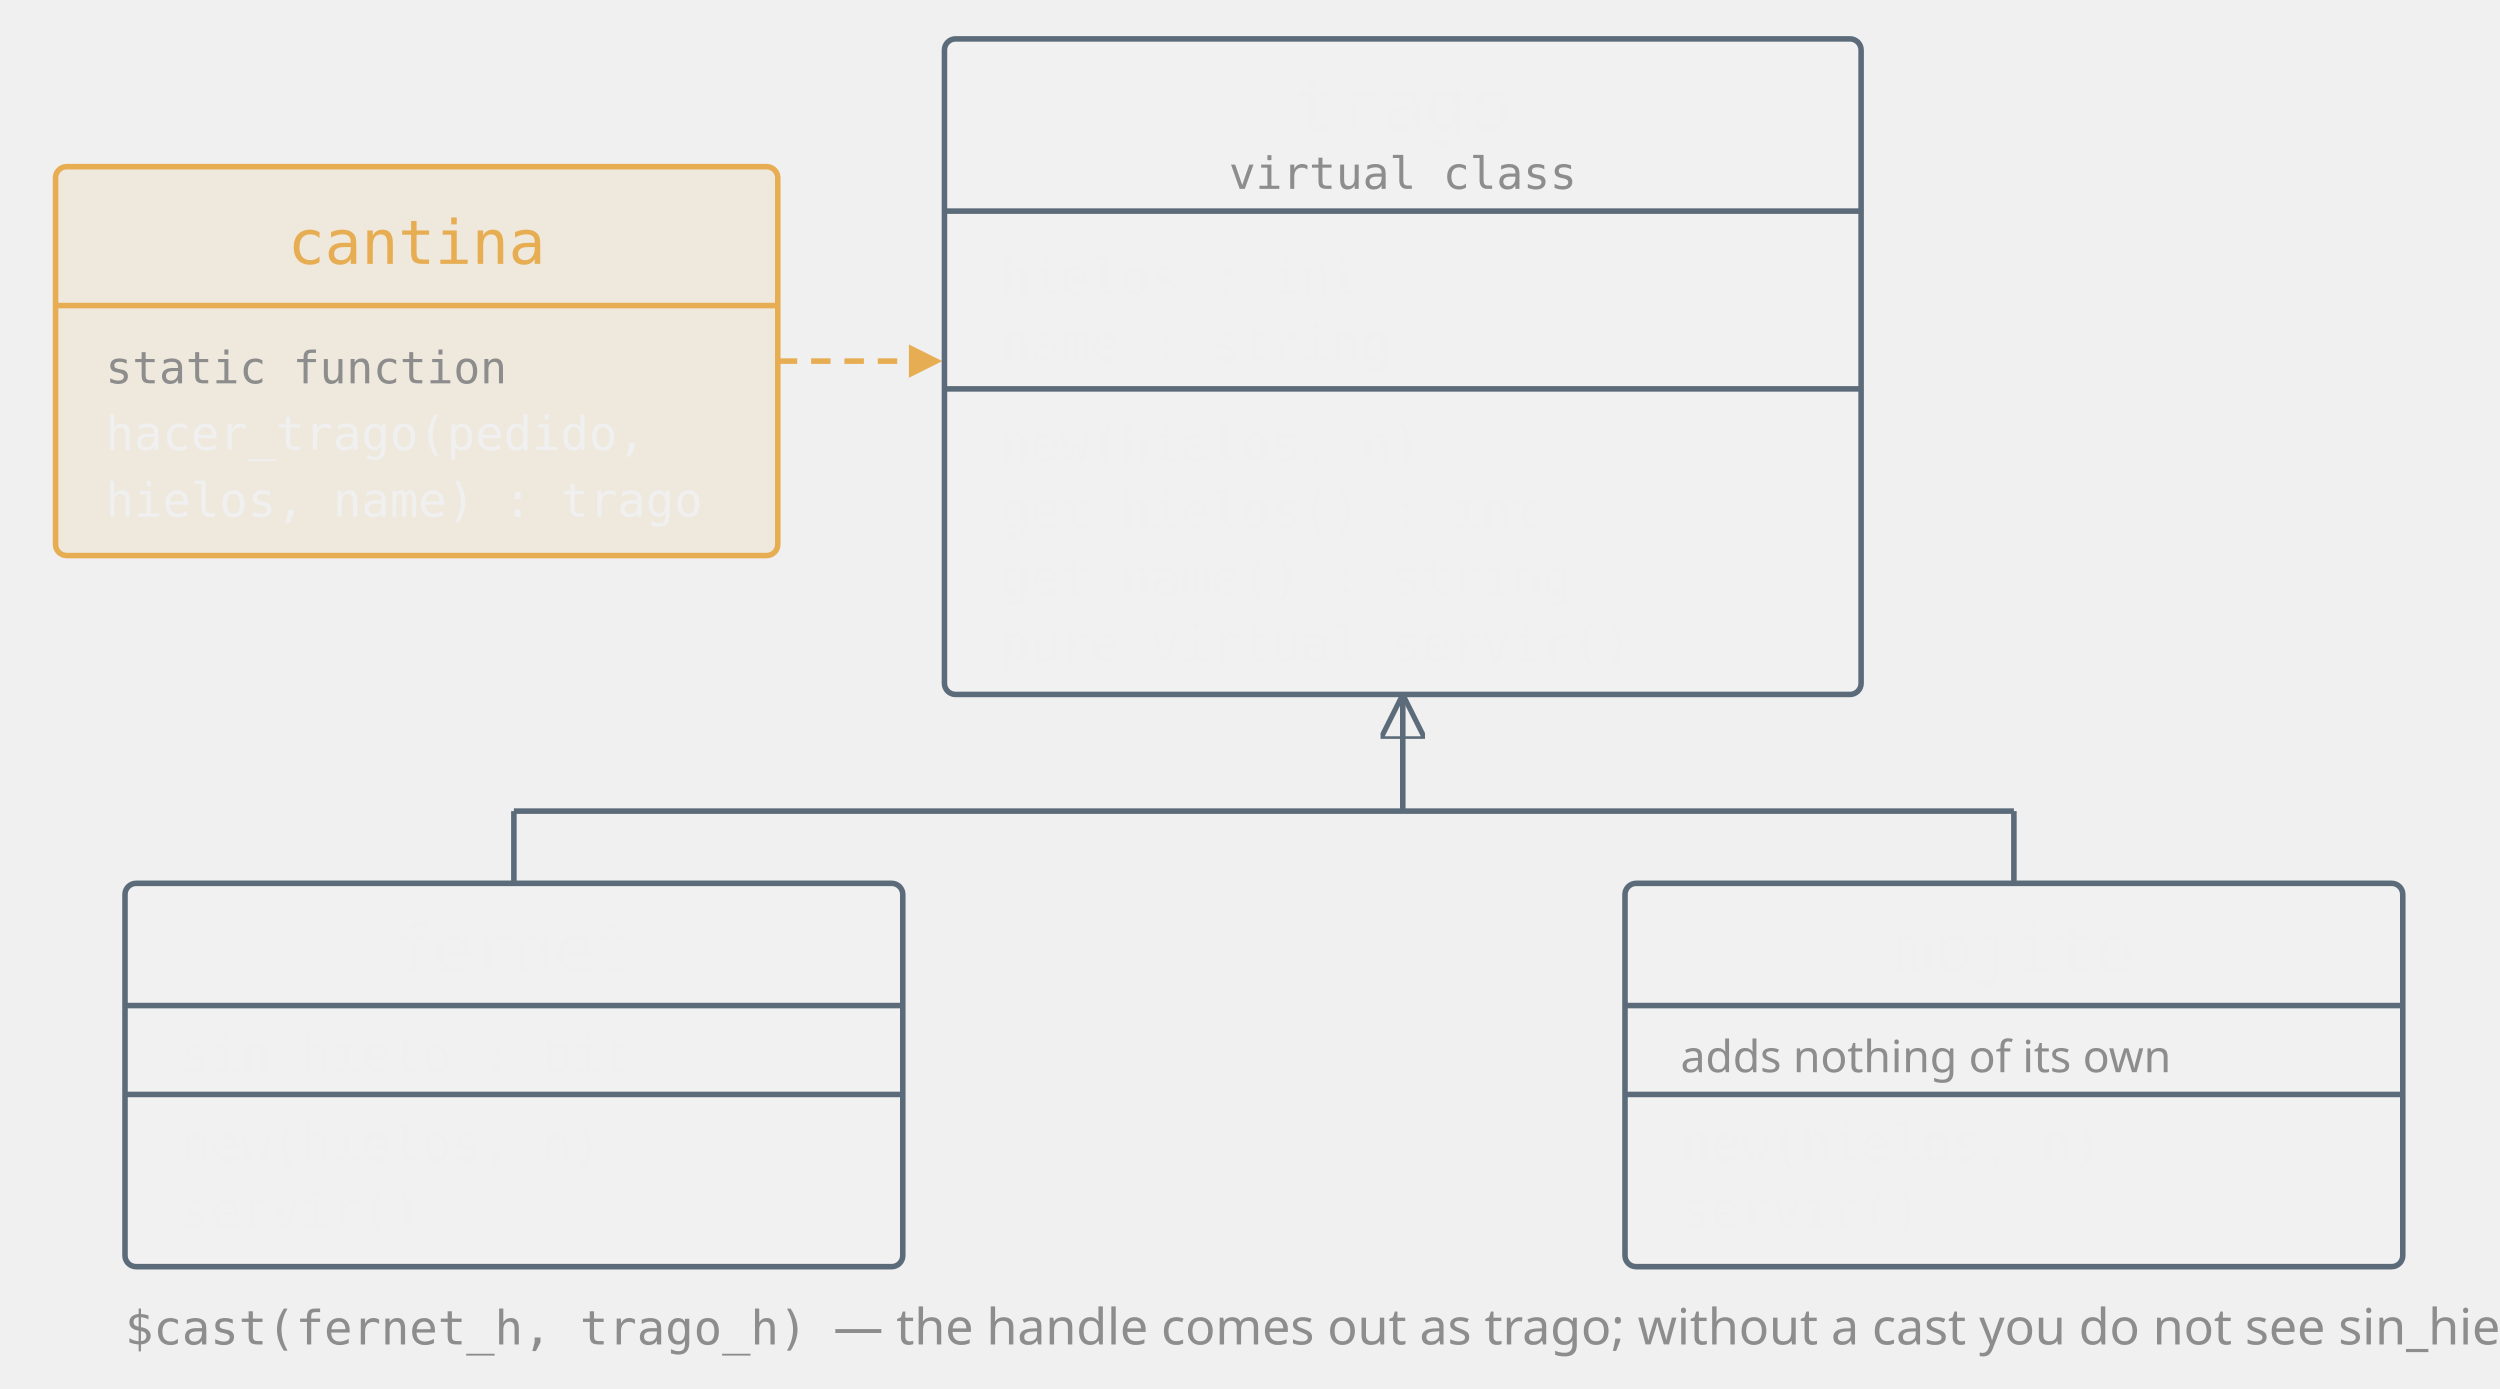
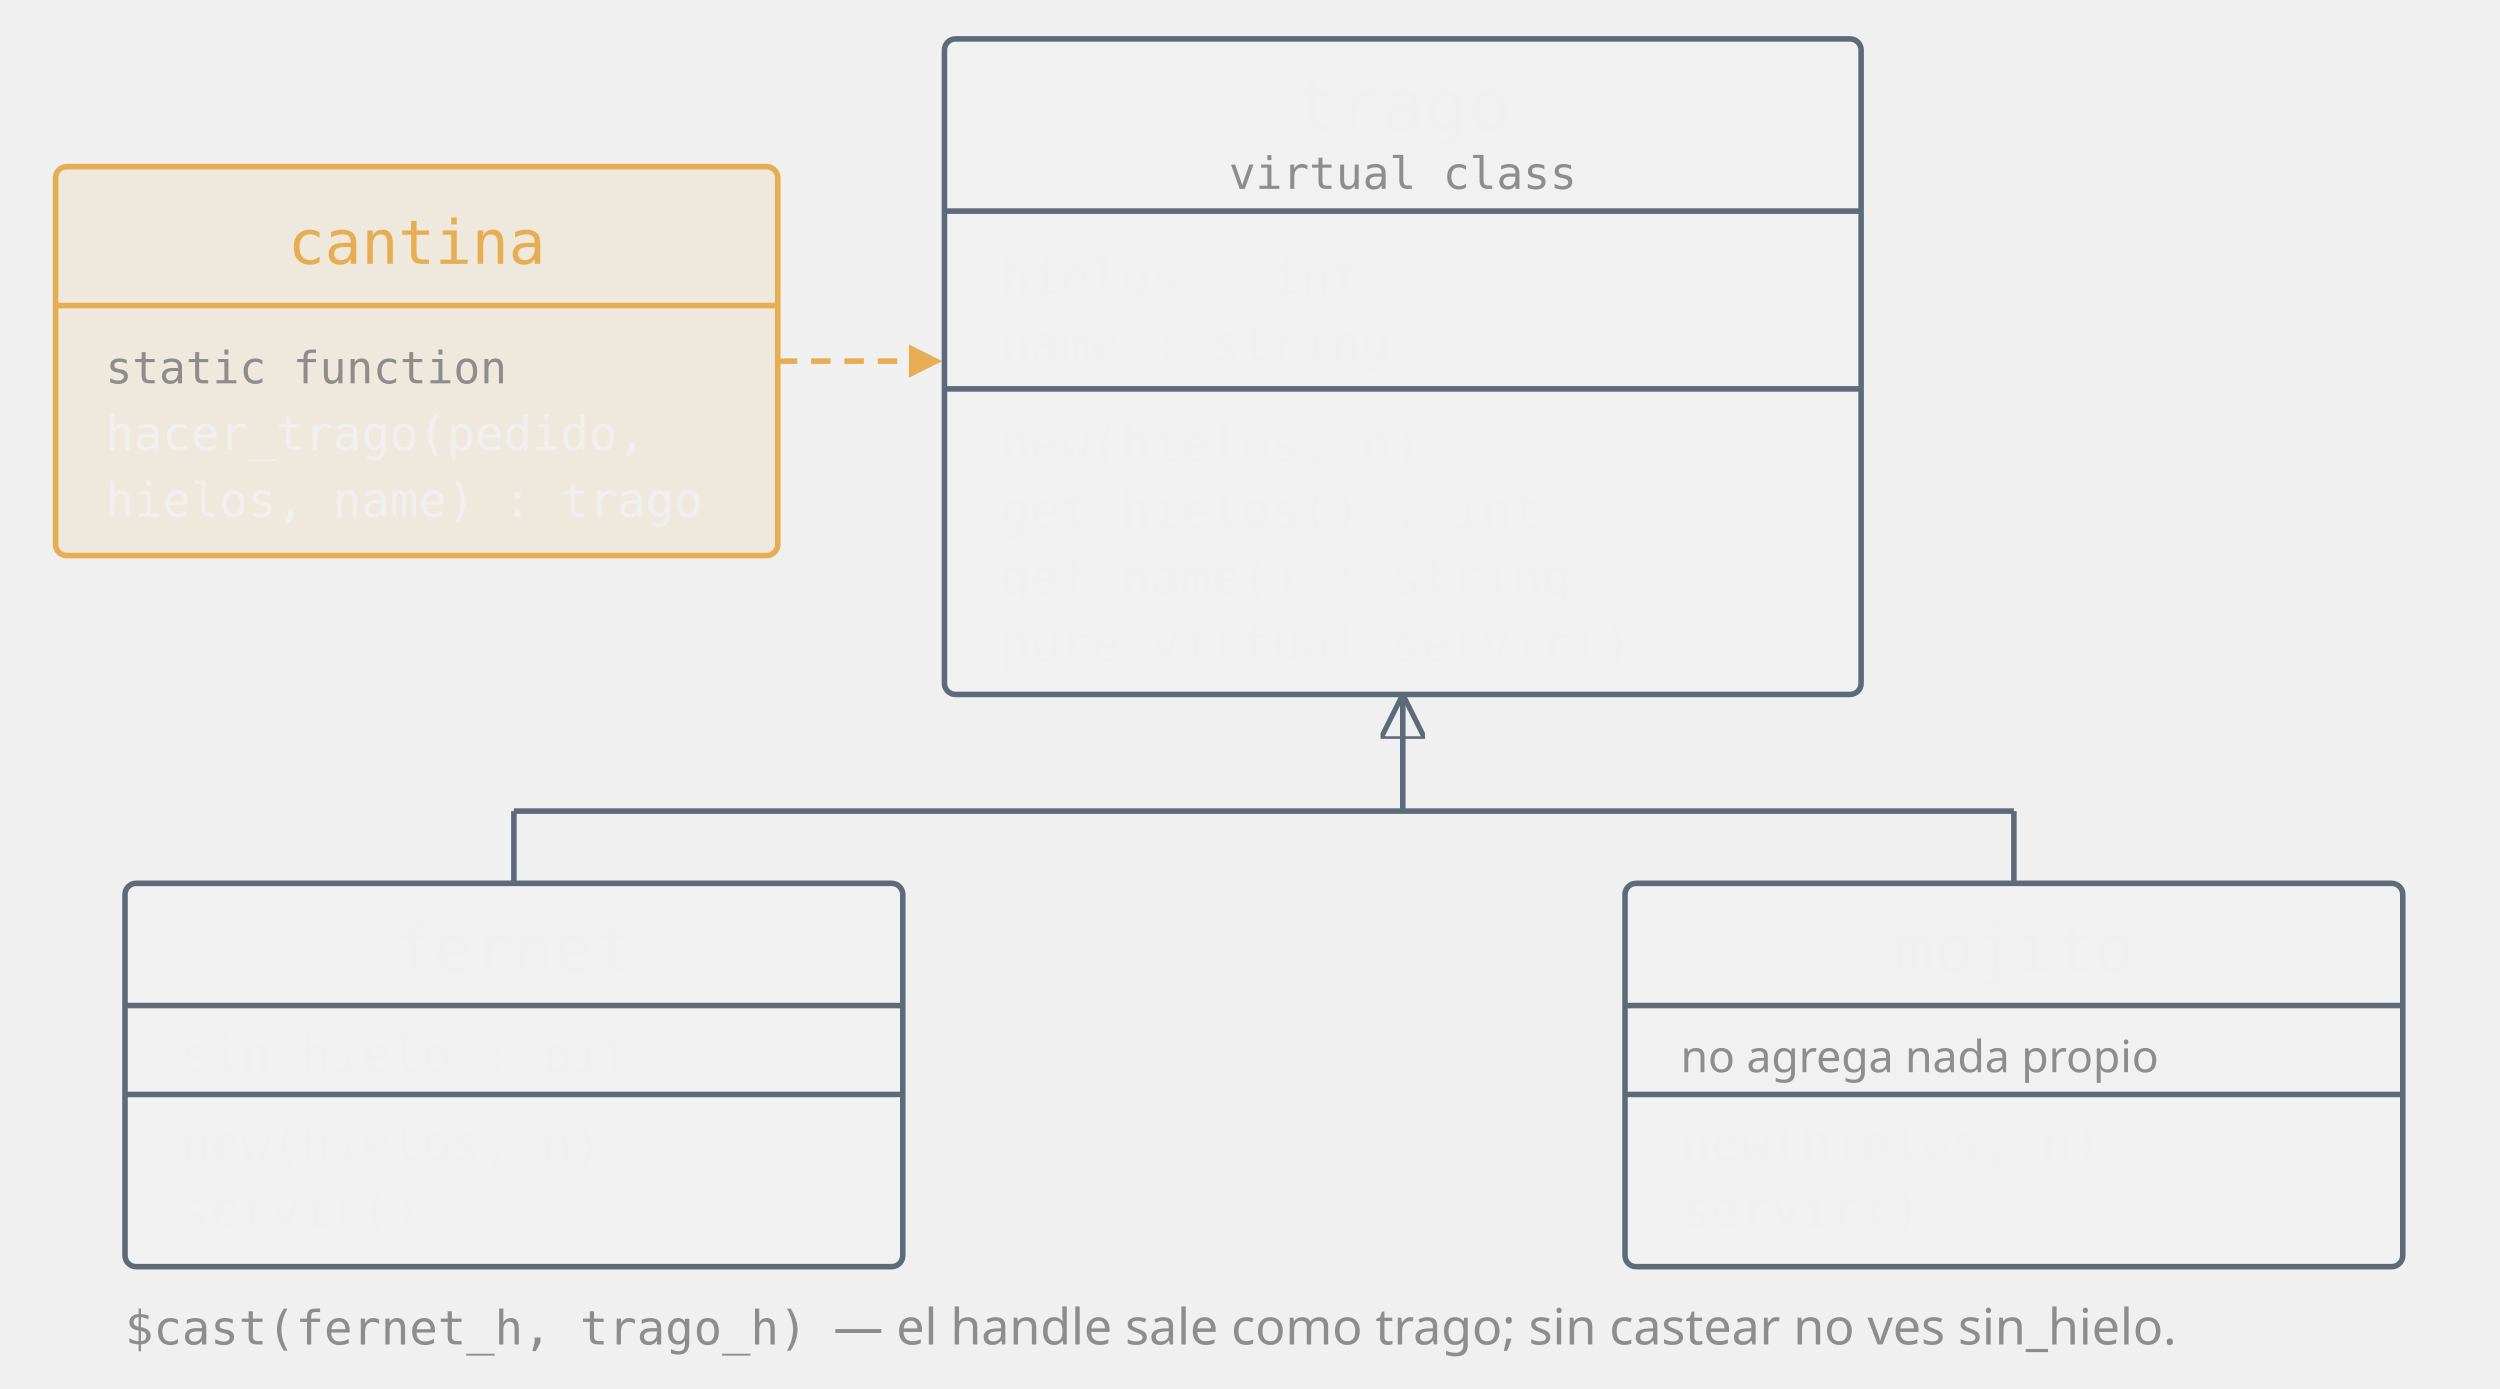
<svg xmlns="http://www.w3.org/2000/svg" viewBox="0 0 900 500" font-family="IBM Plex Sans, system-ui, sans-serif">
  <defs>
    <marker id="tri" viewBox="0 0 12 12" refX="12" refY="6" markerWidth="8" markerHeight="8" orient="auto-start-reverse">
      <path d="M0,0 L12,6 L0,12 z" fill="none" stroke="#5b6b7a" stroke-width="1.4" />
    </marker>
    <marker id="a-acc" viewBox="0 0 10 10" refX="9" refY="5" markerWidth="6" markerHeight="6" orient="auto-start-reverse">
      <path d="M0,0 L10,5 L0,10 z" fill="#e7ad52" />
    </marker>
  </defs>
  <g fill="none" stroke="#5b6b7a" stroke-width="2">
    <path d="M505,292 V250" marker-end="url(#tri)" />
    <path d="M185,292 H725" />
    <path d="M185,292 V318 M725,292 V318" />
  </g>
  <rect x="20" y="60" width="260" height="140" rx="4" fill="#e7ad52" fill-opacity="0.12" stroke="#e7ad52" stroke-width="2" />
  <path d="M20,110 H280" stroke="#e7ad52" stroke-width="2" />
  <text x="150" y="95" text-anchor="middle" fill="#e7ad52" font-size="22" font-family="IBM Plex Mono, ui-monospace, monospace">cantina</text>
  <text x="38" y="138" fill="#8d8d8d" font-size="16" font-family="IBM Plex Mono, ui-monospace, monospace">static function</text>
  <text x="38" y="162" fill="#f0f0f0" font-size="17" font-family="IBM Plex Mono, ui-monospace, monospace">hacer_trago(pedido,</text>
  <text x="38" y="186" fill="#f0f0f0" font-size="17" font-family="IBM Plex Mono, ui-monospace, monospace">hielos, name) : trago</text>
  <path d="M280,130 H338" fill="none" stroke="#e7ad52" stroke-width="2" stroke-dasharray="7 5" marker-end="url(#a-acc)" />
  <rect x="340" y="14" width="330" height="236" rx="4" fill="#ffffff" fill-opacity="0.06" />
  <rect x="340" y="14" width="330" height="236" rx="4" fill="none" stroke="#5b6b7a" stroke-width="2" />
  <path d="M340,76 H670 M340,140 H670" stroke="#5b6b7a" stroke-width="2" />
  <text x="505" y="47" text-anchor="middle" fill="#f0f0f0" font-size="26" font-family="IBM Plex Mono, ui-monospace, monospace">trago</text>
  <text x="505" y="68" text-anchor="middle" fill="#8d8d8d" font-size="16" font-family="IBM Plex Mono, ui-monospace, monospace">virtual class</text>
  <text x="360" y="106" fill="#f0f0f0" font-size="18" font-family="IBM Plex Mono, ui-monospace, monospace">hielos : int</text>
  <text x="360" y="130" fill="#f0f0f0" font-size="18" font-family="IBM Plex Mono, ui-monospace, monospace">name : string</text>
  <text x="360" y="166" fill="#f0f0f0" font-size="18" font-family="IBM Plex Mono, ui-monospace, monospace">new(hielos, n)</text>
  <text x="360" y="190" fill="#f0f0f0" font-size="18" font-family="IBM Plex Mono, ui-monospace, monospace">get_hielos() : int</text>
  <text x="360" y="214" fill="#f0f0f0" font-size="18" font-family="IBM Plex Mono, ui-monospace, monospace">get_name() : string</text>
  <text x="360" y="238" fill="#f0f0f0" font-size="18" font-family="IBM Plex Mono, ui-monospace, monospace">pure virtual servir()</text>
  <rect x="45" y="318" width="280" height="138" rx="4" fill="#ffffff" fill-opacity="0.06" />
  <rect x="45" y="318" width="280" height="138" rx="4" fill="none" stroke="#5b6b7a" stroke-width="2" />
  <path d="M45,362 H325 M45,394 H325" stroke="#5b6b7a" stroke-width="2" />
  <text x="185" y="350" text-anchor="middle" fill="#f0f0f0" font-size="24" font-family="IBM Plex Mono, ui-monospace, monospace">fernet</text>
  <text x="65" y="386" fill="#f0f0f0" font-size="18" font-family="IBM Plex Mono, ui-monospace, monospace">sin_hielo : bit</text>
  <text x="65" y="418" fill="#f0f0f0" font-size="18" font-family="IBM Plex Mono, ui-monospace, monospace">new(hielos, n)</text>
  <text x="65" y="442" fill="#f0f0f0" font-size="18" font-family="IBM Plex Mono, ui-monospace, monospace">servir()</text>
  <rect x="585" y="318" width="280" height="138" rx="4" fill="#ffffff" fill-opacity="0.06" />
  <rect x="585" y="318" width="280" height="138" rx="4" fill="none" stroke="#5b6b7a" stroke-width="2" />
  <path d="M585,362 H865 M585,394 H865" stroke="#5b6b7a" stroke-width="2" />
  <text x="725" y="350" text-anchor="middle" fill="#f0f0f0" font-size="24" font-family="IBM Plex Mono, ui-monospace, monospace">mojito</text>
-   <text x="605" y="386" fill="#8d8d8d" font-size="16">adds nothing of its own</text>
+   <text x="605" y="386" fill="#8d8d8d" font-size="16">no agrega nada propio</text>
  <text x="605" y="418" fill="#f0f0f0" font-size="18" font-family="IBM Plex Mono, ui-monospace, monospace">new(hielos, n)</text>
  <text x="605" y="442" fill="#f0f0f0" font-size="18" font-family="IBM Plex Mono, ui-monospace, monospace">servir()</text>
  <text x="45" y="484" fill="#8d8d8d" font-size="17" font-family="IBM Plex Mono, ui-monospace, monospace">$cast(fernet_h, trago_h)</text>
-   <text x="300" y="484" fill="#8d8d8d" font-size="18">— the handle comes out as trago; without a cast you do not see sin_hielo.</text>
+   <text x="300" y="484" fill="#8d8d8d" font-size="18">— el handle sale como trago; sin castear no ves sin_hielo.</text>
</svg>
